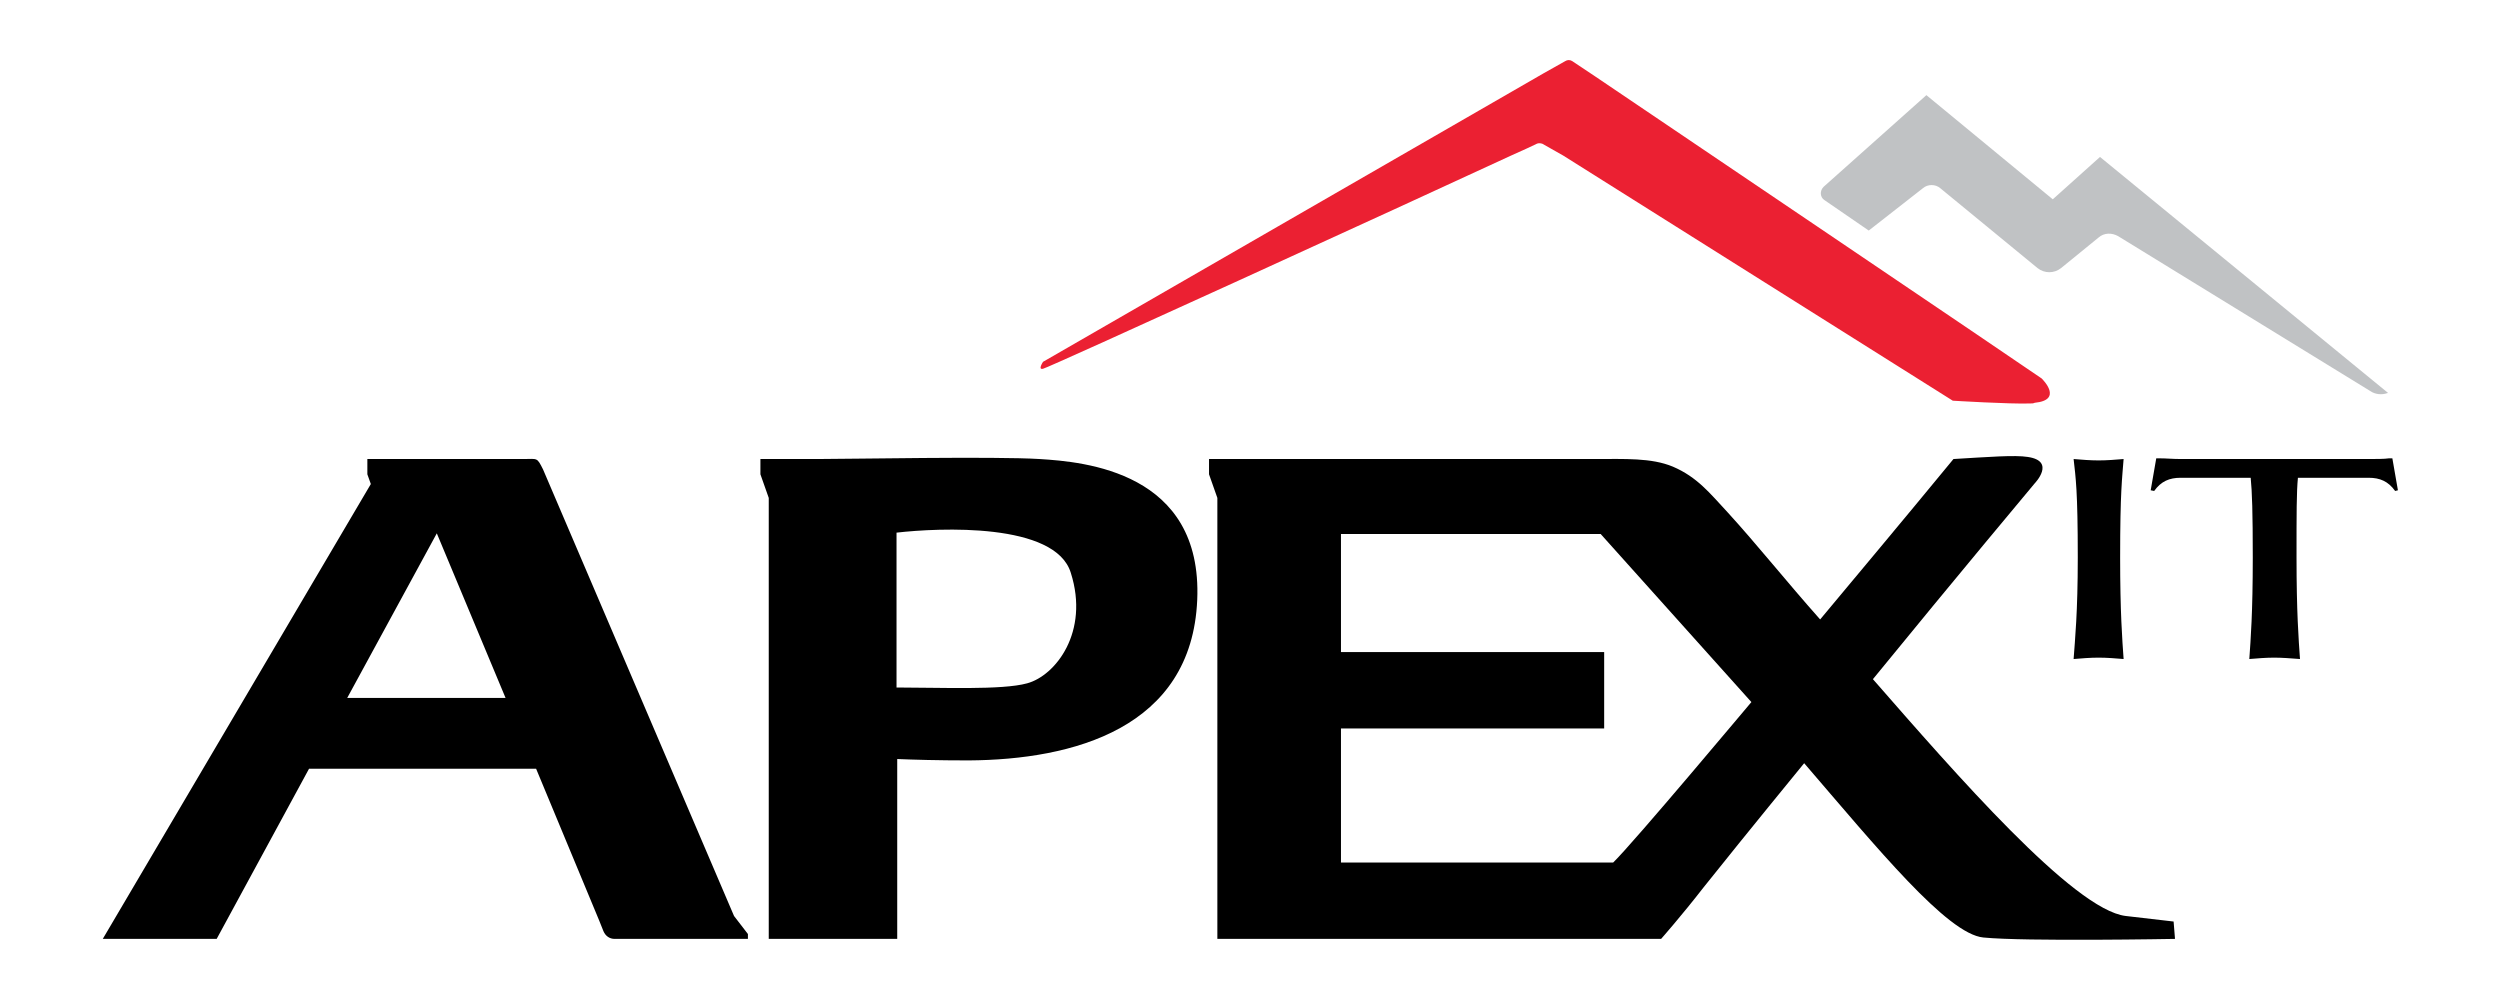
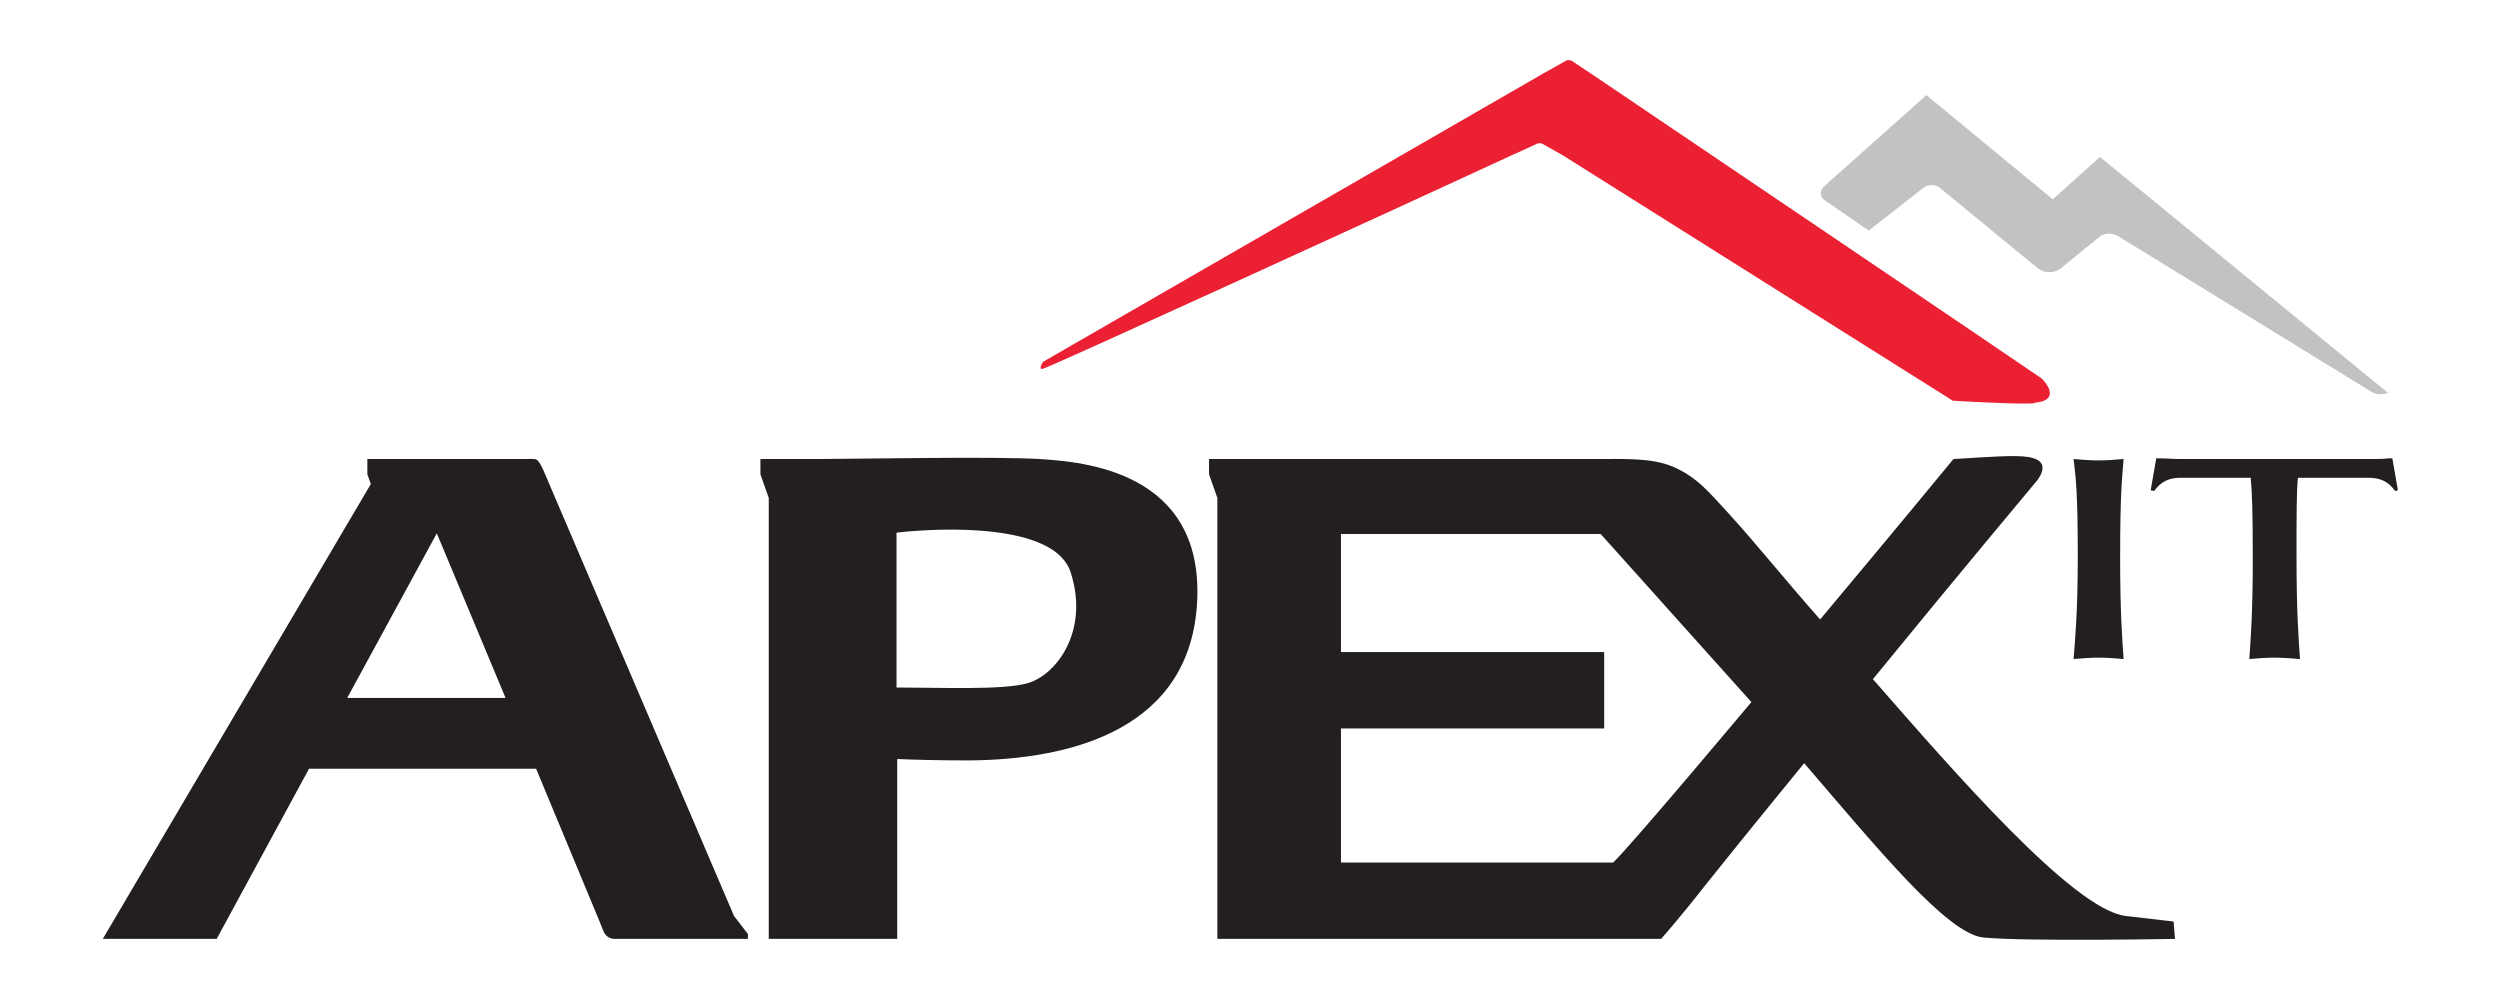
- <svg xmlns="http://www.w3.org/2000/svg" version="1.1" id="prefix__Layer_1" x="0" y="0" viewBox="0 0 360 144" xml:space="preserve" fill="currentColor">
-   <path d="M149.7 66.1c-6.4-.4-27.5 0-32 0h-8.2v2.2l1.2 3.4v63.5h18.5v-25.9c2.4.1 5.8.2 10.3.2 15-.1 32.1-4.6 32.9-23.1.8-18.5-16.3-19.9-22.7-20.3zm-1.8 32.3c-3.6 1-12.5.6-18.8.6V76.7c6.1-.7 22.9-1.5 25.1 5.8 2.7 8.5-2.2 14.8-6.3 15.9zM302.2 94.7c-1.2 0-2.4.1-3.6.2.2-2.8.6-6.7.6-14.6 0-9.7-.3-11.5-.6-14.2 1.2.1 2.4.2 3.6.2 1.2 0 2.4-.1 3.6-.2-.2 2.7-.5 4.6-.5 14.2 0 7.8.3 11.8.5 14.6-1.2-.1-2.4-.2-3.6-.2zM327.5 94.7c-1.2 0-2.4.1-3.6.2.2-2.8.5-6.7.5-14.6 0-6.5-.1-9.5-.3-11.5H314c-1.6 0-2.8.5-3.8 1.9l-.5-.1.8-4.6h.5c1 0 1.8.1 3.1.1h26.7c1.3 0 2.6 0 3.2-.1h.5l.8 4.6-.4.1c-1-1.4-2.2-1.9-3.8-1.9h-10.2c-.2 2.1-.2 5-.2 11.5 0 7.8.3 11.8.5 14.6-1.3-.1-2.6-.2-3.7-.2zM107.7 134.5l-2-2.6-27.5-64.3c-.9-1.8-.8-1.5-2.8-1.5H52.9v2.2l.5 1.4-38.6 65.5h16.4l13.3-24.5h32.7l9.1 21.9.6 1.5c.3.7.9 1.1 1.6 1.1h19.2v-.7zm-57.7-34l12.9-23.7 9.9 23.7H50z" fill="currentColor" />
-   <path d="M313 132.7s-2.5-.3-6.9-.8c-7.5-.9-24.6-20.6-36.4-34.1 12-14.7 23.3-28.2 23.3-28.2s3.1-3.2-1-3.8c-1.9-.3-5.6 0-10.7.3-7.9 9.6-13.7 16.5-19.2 23.1-4.8-5.4-9.1-10.8-13.3-15.4-2.6-2.8-4.4-5.1-7.9-6.6-3.1-1.3-7-1.1-11.2-1.1h-55.6v2.2l1.2 3.4v63.5h63.9s3-3.4 6.1-7.4c1.5-1.9 7.3-9.1 14.5-17.9 10.5 12.2 20.6 24.6 25.8 25.1 6 .6 27.6.2 27.6.2l-.2-2.5zm-80.7-8.5h-39.2v-19.3H231v-11h-37.9v-17h37.4l21.7 24.2c-.1.1-17 20.3-19.9 23.1z" fill="currentColor" />
+ <svg xmlns="http://www.w3.org/2000/svg" version="1.1" id="prefix__prefix__Layer_1" x="0" y="0" viewBox="0 0 360 144" xml:space="preserve">
+   <path d="M149.7 66.1c-6.4-.4-27.5 0-32 0h-8.2v2.2l1.2 3.4v63.5h18.5v-25.9c2.4.1 5.8.2 10.3.2 15-.1 32.1-4.6 32.9-23.1.8-18.5-16.3-19.9-22.7-20.3zm-1.8 32.3c-3.6 1-12.5.6-18.8.6V76.7c6.1-.7 22.9-1.5 25.1 5.8 2.7 8.5-2.2 14.8-6.3 15.9zm154.3-3.7c-1.2 0-2.4.1-3.6.2.2-2.8.6-6.7.6-14.6 0-9.7-.3-11.5-.6-14.2 1.2.1 2.4.2 3.6.2 1.2 0 2.4-.1 3.6-.2-.2 2.7-.5 4.6-.5 14.2 0 7.8.3 11.8.5 14.6-1.2-.1-2.4-.2-3.6-.2zm25.3 0c-1.2 0-2.4.1-3.6.2.2-2.8.5-6.7.5-14.6 0-6.5-.1-9.5-.3-11.5H314c-1.6 0-2.8.5-3.8 1.9l-.5-.1.8-4.6h.5c1 0 1.8.1 3.1.1h26.7c1.3 0 2.6 0 3.2-.1h.5l.8 4.6-.4.1c-1-1.4-2.2-1.9-3.8-1.9h-10.2c-.2 2.1-.2 5-.2 11.5 0 7.8.3 11.8.5 14.6-1.3-.1-2.6-.2-3.7-.2zm-219.8 39.8l-2-2.6-27.5-64.3c-.9-1.8-.8-1.5-2.8-1.5H52.9v2.2l.5 1.4-38.6 65.5h16.4l13.3-24.5h32.7l9.1 21.9.6 1.5c.3.7.9 1.1 1.6 1.1h19.2v-.7zm-57.7-34l12.9-23.7 9.9 23.7H50z" fill="#231f20" />
+   <path d="M313 132.7s-2.5-.3-6.9-.8c-7.5-.9-24.6-20.6-36.4-34.1 12-14.7 23.3-28.2 23.3-28.2s3.1-3.2-1-3.8c-1.9-.3-5.6 0-10.7.3-7.9 9.6-13.7 16.5-19.2 23.1-4.8-5.4-9.1-10.8-13.3-15.4-2.6-2.8-4.4-5.1-7.9-6.6-3.1-1.3-7-1.1-11.2-1.1h-55.6v2.2l1.2 3.4v63.5h63.9s3-3.4 6.1-7.4c1.5-1.9 7.3-9.1 14.5-17.9 10.5 12.2 20.6 24.6 25.8 25.1 6 .6 27.6.2 27.6.2l-.2-2.5zm-80.7-8.5h-39.2v-19.3H231v-11h-37.9v-17h37.4l21.7 24.2c-.1.1-17 20.3-19.9 23.1z" fill="#231f20" />
  <path d="M294 54.5c-.2-.2-64.3-43.5-64.3-43.5l-3.3-2.2c-.3-.2-.7-.2-1 0l-3.2 1.8-72 41.5s-.8 1.2 0 1c.7-.1 52.3-23.7 67.4-30.7 1.8-.8 3.1-1.4 3.7-1.7.2-.1.5-.1.8 0 .5.3 3 1.7 3 1.7l56.1 35.3s8.2.5 11.1.4c.3 0 .5 0 .7-.1 4.1-.4 1.2-3.3 1-3.5z" fill="#eb2032" />
  <path d="M269.1 33.2l-6.4-4.4c-.6-.4-.7-1.3-.1-1.9l14.8-13.2 18.2 15 6.8-6.1 41.5 34h-.1c-.8.3-1.8.2-2.5-.3L305 34c-.9-.5-2-.5-2.8.2l-5.4 4.4c-1 .8-2.4.8-3.4 0l-14-11.5c-.7-.6-1.8-.6-2.5 0l-7.8 6.1z" fill="#c0c2c4" />
</svg>
